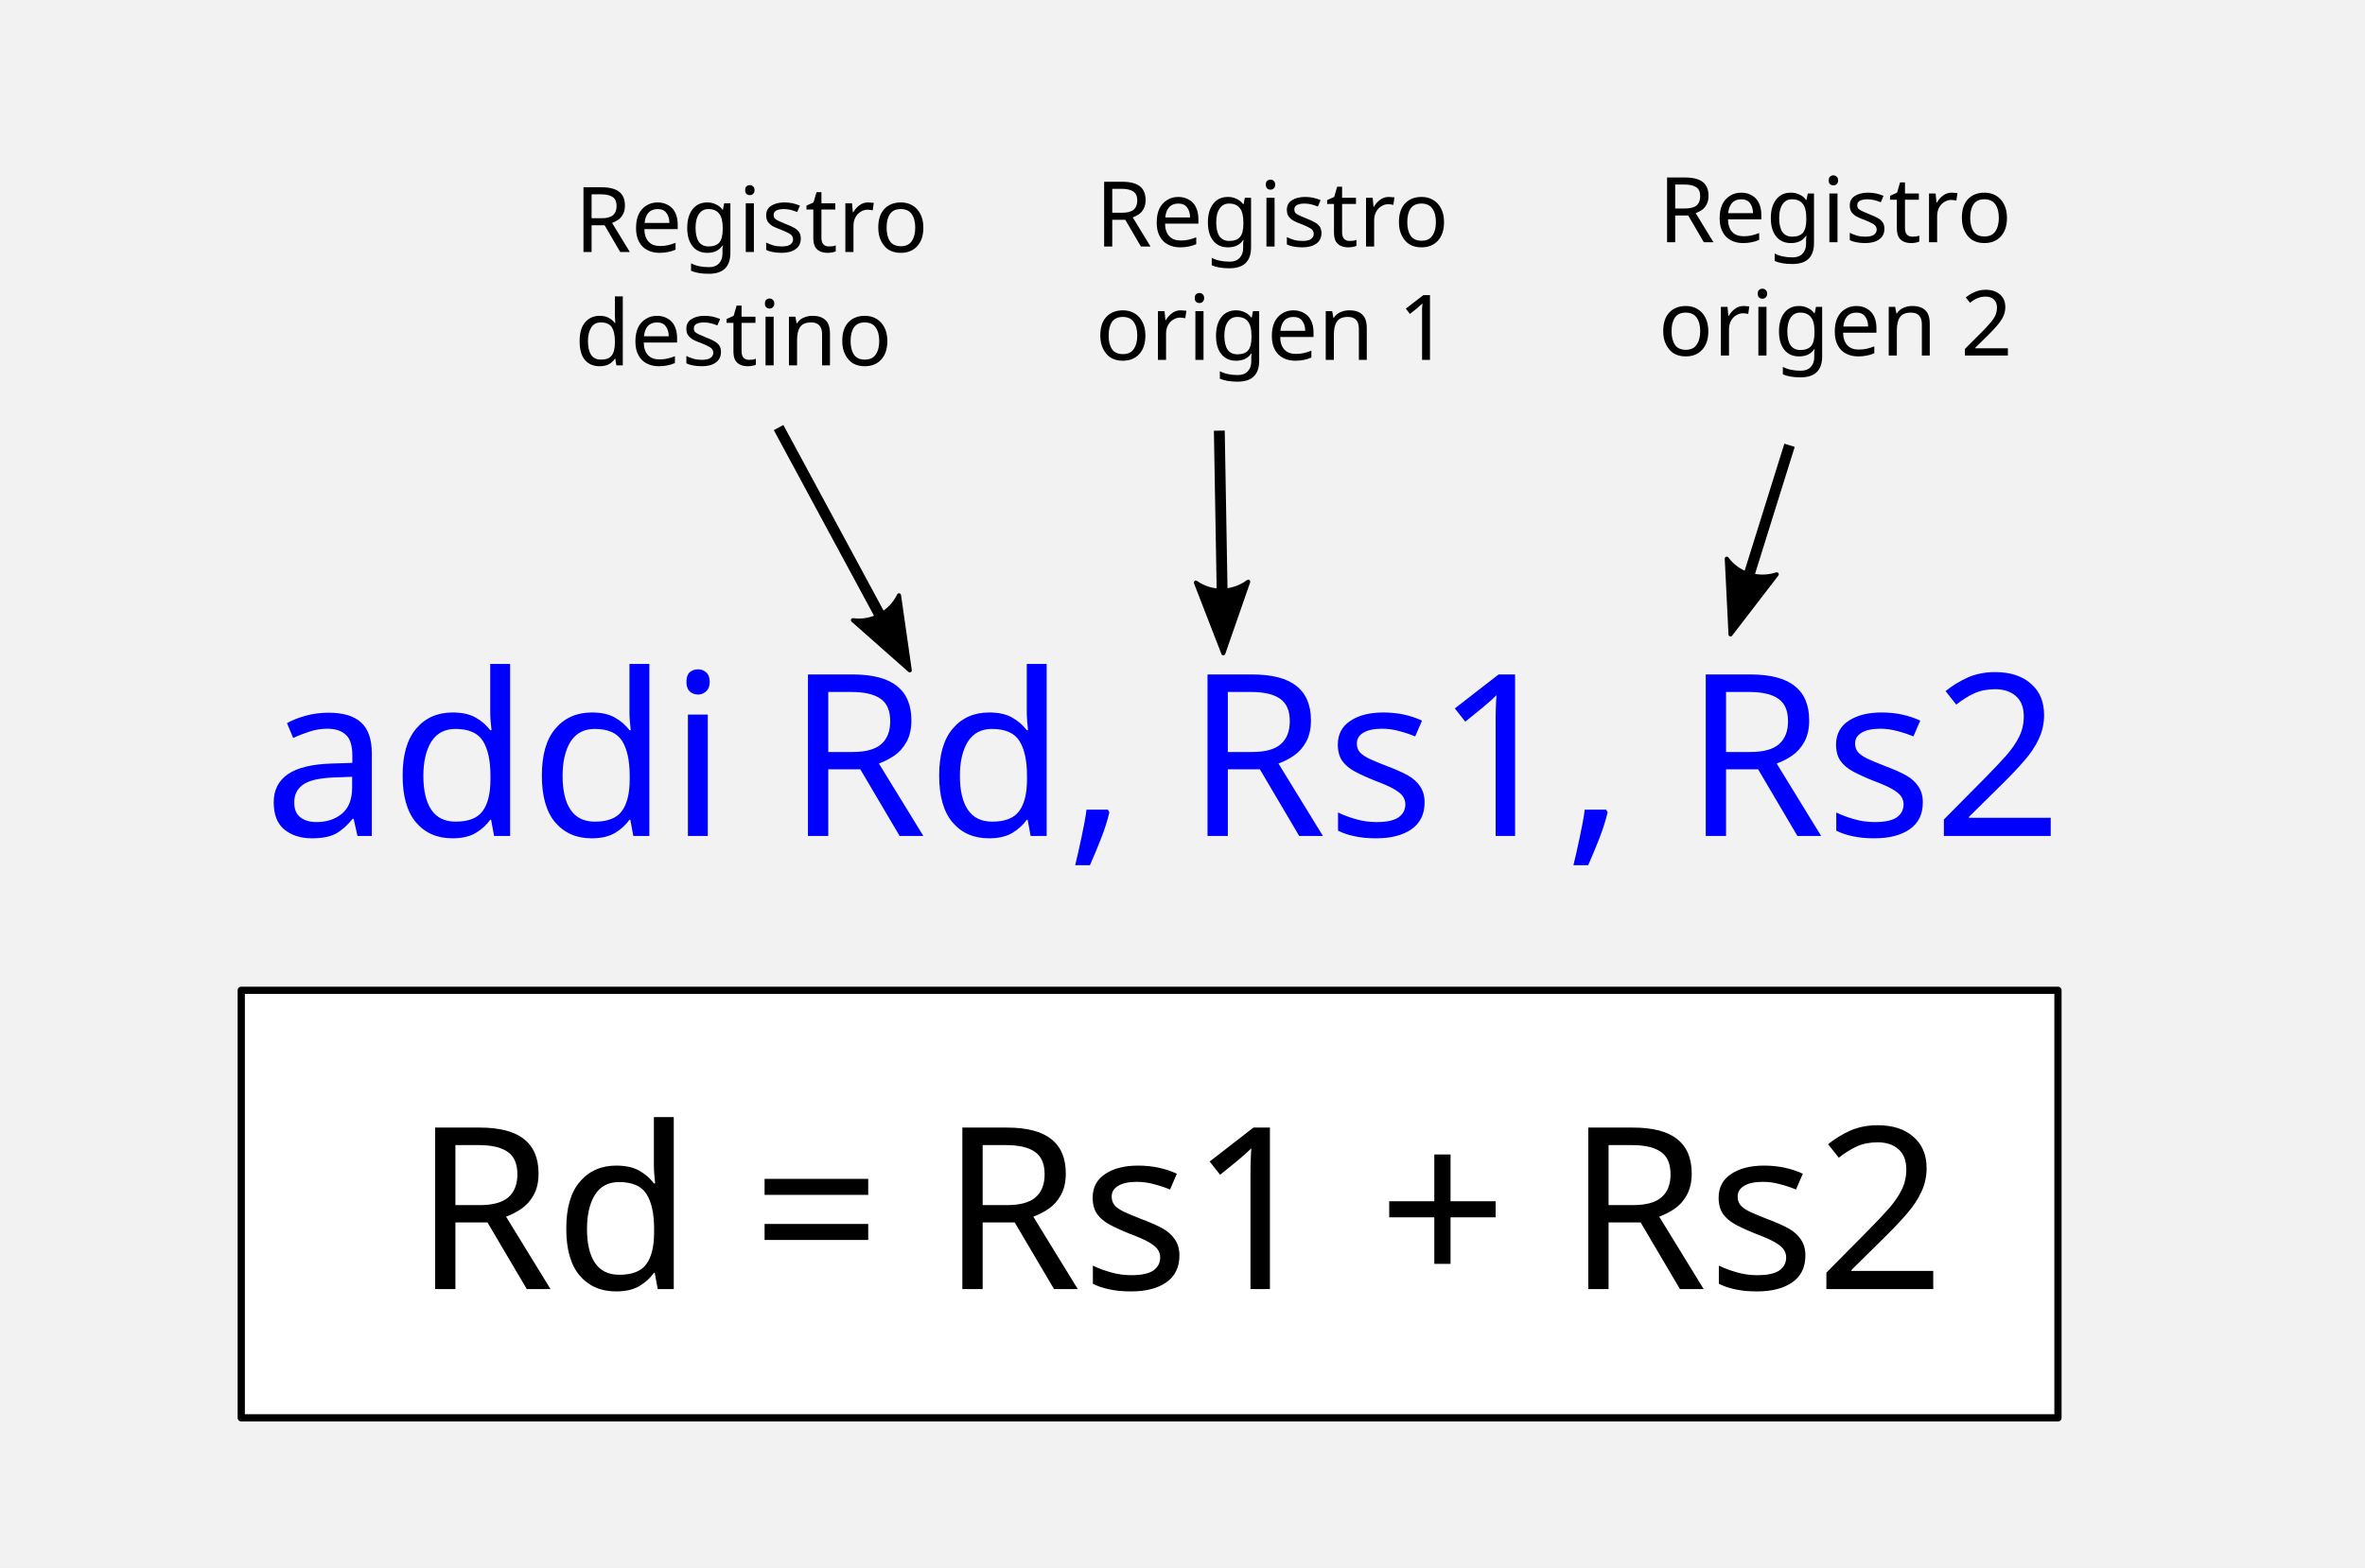
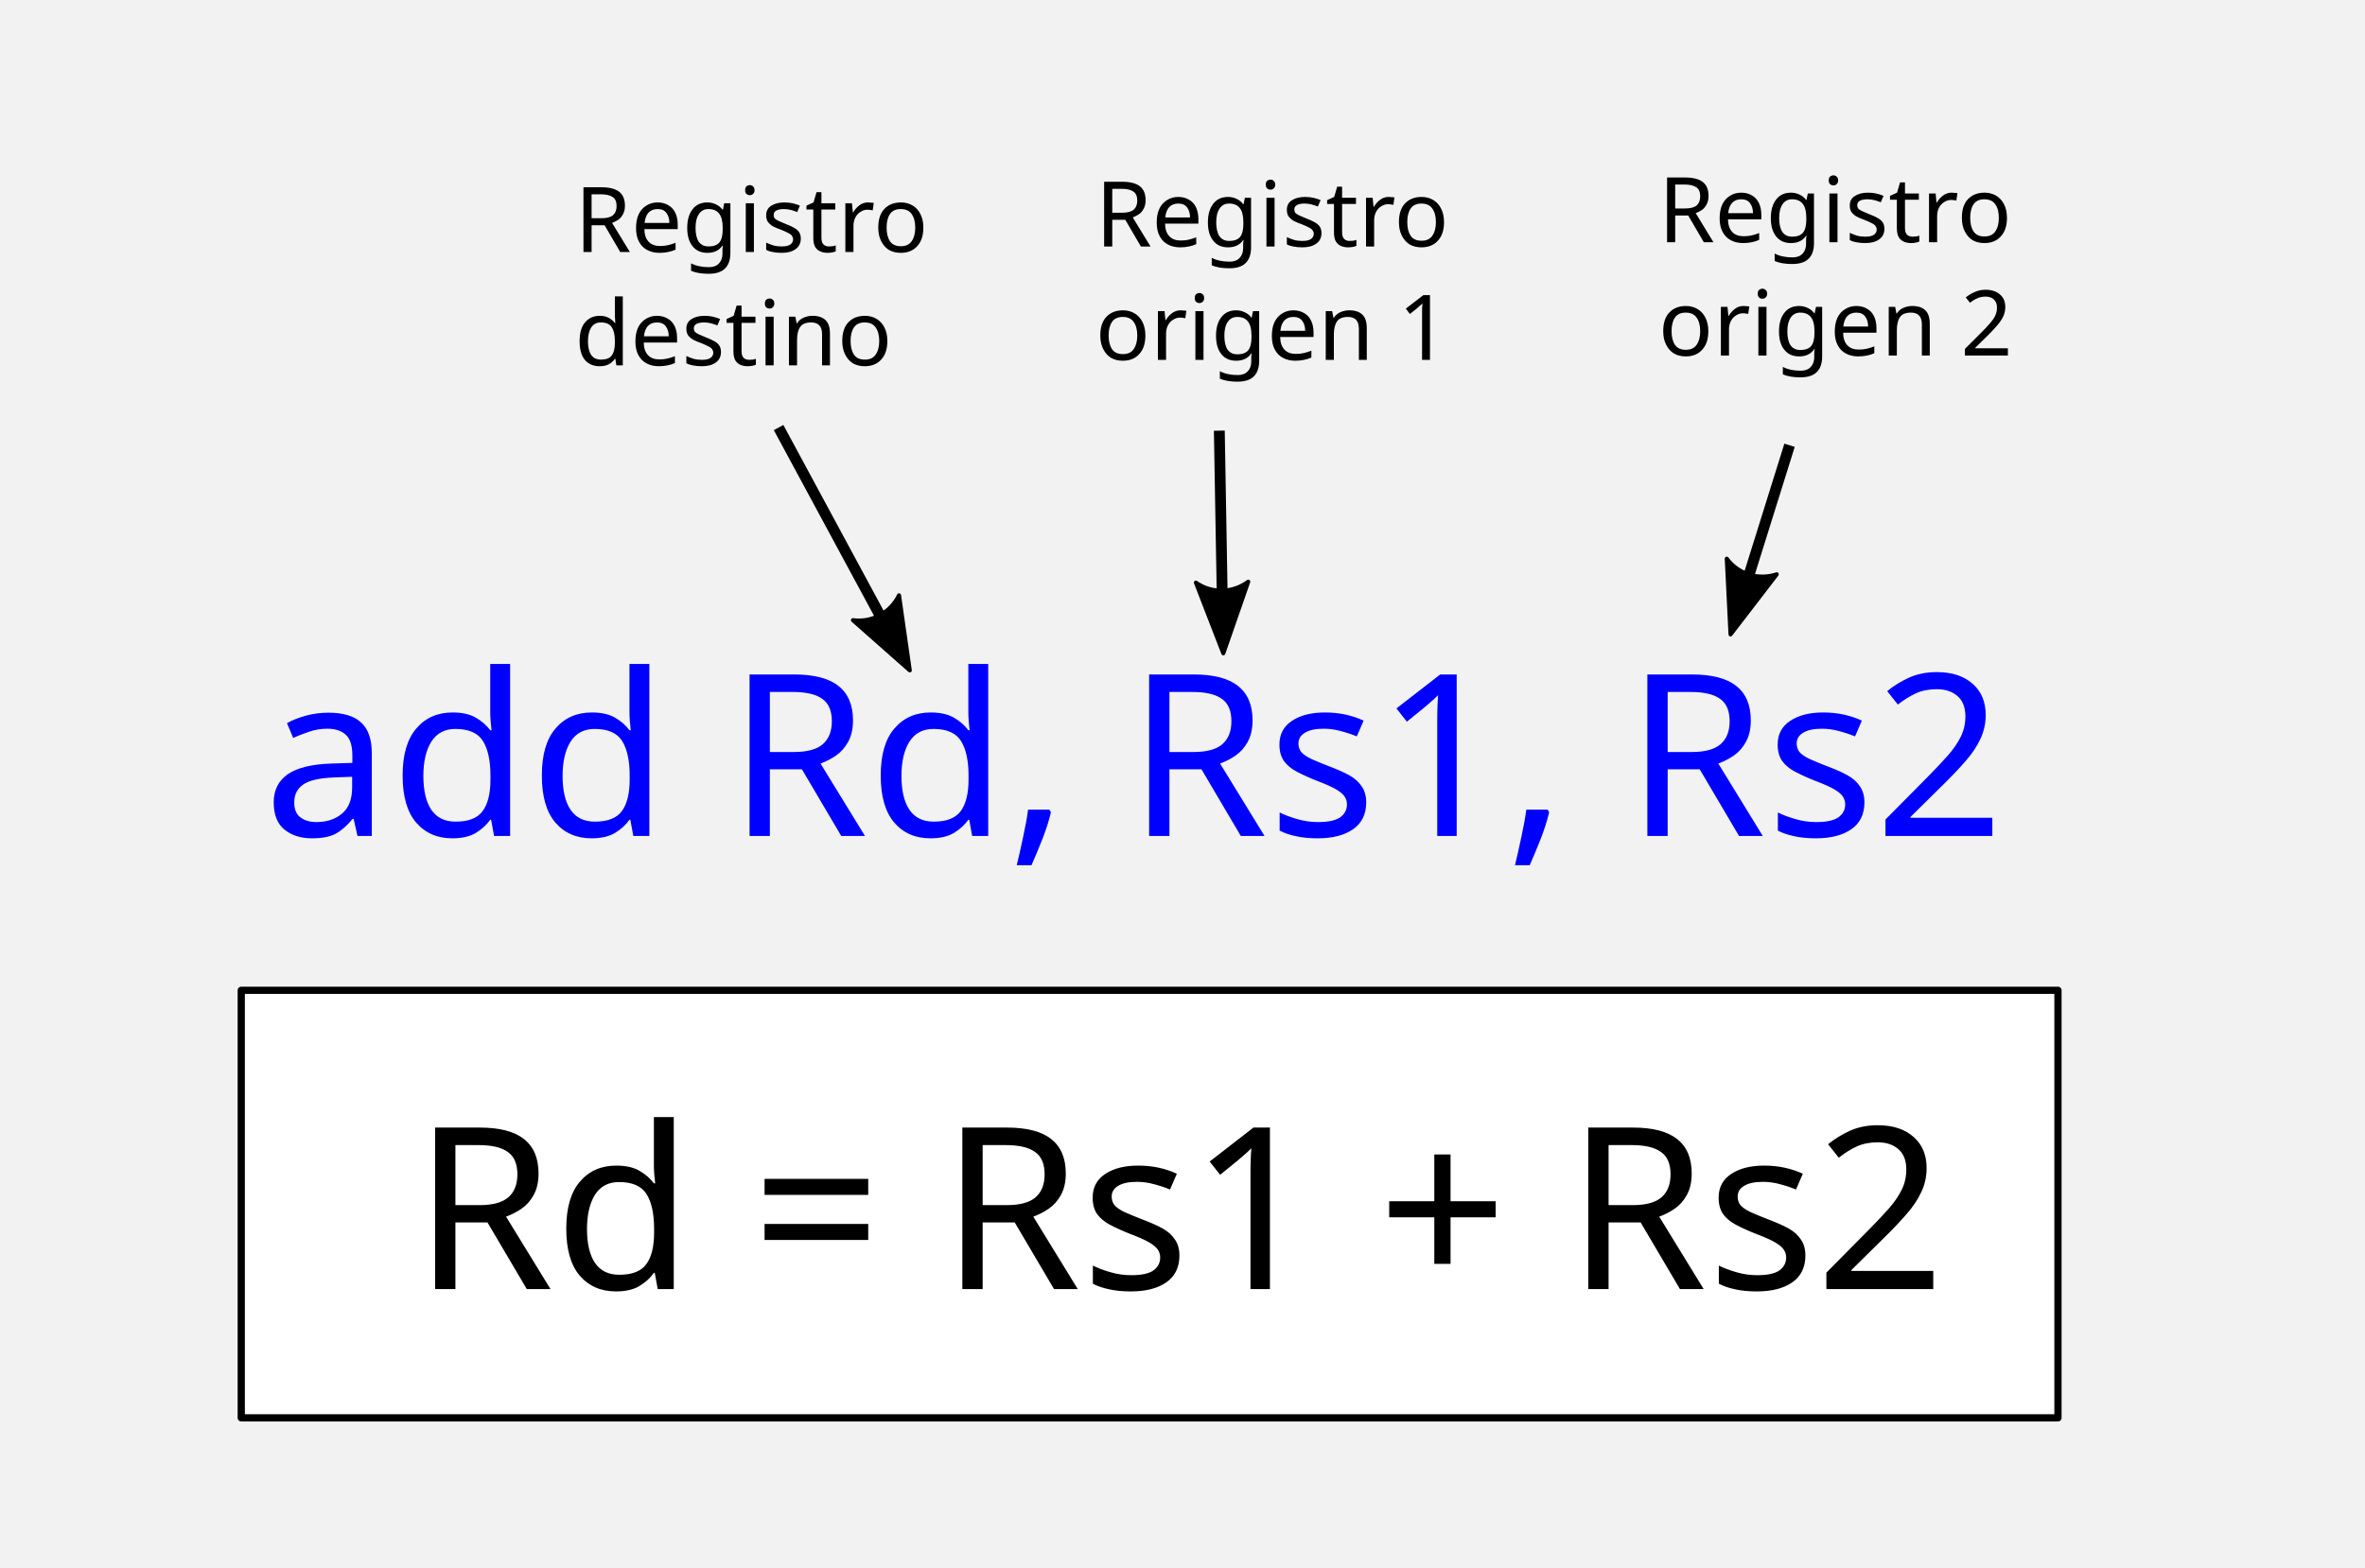
<svg xmlns="http://www.w3.org/2000/svg" width="172.923mm" height="114.659mm" viewBox="0 0 172.923 114.659" version="1.1" id="svg8">
  <defs id="defs2">
    <marker orient="auto" refY="0" refX="0" id="Arrow2Mend" style="overflow:visible">
      <path id="path888" style="fill:#000000;fill-opacity:1;fill-rule:evenodd;stroke:#000000;stroke-width:0.625;stroke-linejoin:round;stroke-opacity:1" d="M 8.719,4.034 -2.207,0.016 8.719,-4.002 c -1.745,2.372 -1.735,5.617 -6e-7,8.035 z" transform="scale(-0.6)" />
    </marker>
    <marker orient="auto" refY="0" refX="0" id="Arrow2Mend-2" style="overflow:visible">
      <path id="path888-9" style="fill:#000000;fill-opacity:1;fill-rule:evenodd;stroke:#000000;stroke-width:0.625;stroke-linejoin:round;stroke-opacity:1" d="M 8.719,4.034 -2.207,0.016 8.719,-4.002 c -1.745,2.372 -1.735,5.617 -6e-7,8.035 z" transform="scale(-0.6)" />
    </marker>
    <marker orient="auto" refY="0" refX="0" id="Arrow2Mend-9" style="overflow:visible">
      <path id="path888-3" style="fill:#000000;fill-opacity:1;fill-rule:evenodd;stroke:#000000;stroke-width:0.625;stroke-linejoin:round;stroke-opacity:1" d="M 8.719,4.034 -2.207,0.016 8.719,-4.002 c -1.745,2.372 -1.735,5.617 -6e-7,8.035 z" transform="scale(-0.6)" />
    </marker>
  </defs>
  <g id="layer2" transform="translate(-11.75986,-8.616179)">
    <rect style="opacity:1;fill:#f2f2f2;fill-opacity:1;stroke:none;stroke-width:0.546;stroke-linecap:round;stroke-linejoin:round;stroke-miterlimit:4;stroke-dasharray:none;stroke-dashoffset:0;stroke-opacity:1" id="rect2219" width="172.923" height="114.659" x="11.76" y="8.616" />
  </g>
  <g id="layer1" transform="translate(-11.75986,-8.616179)">
    <rect style="opacity:1;fill:#ffffff;fill-opacity:1;stroke:#000000;stroke-width:0.529;stroke-linecap:round;stroke-linejoin:round;stroke-miterlimit:4;stroke-dasharray:none;stroke-dashoffset:0;stroke-opacity:1" id="rect2216" width="132.833" height="31.271" x="29.4" y="81.046" />
    <text xml:space="preserve" style="font-style:normal;font-variant:normal;font-weight:normal;font-stretch:normal;font-size:16.552px;line-height:1.25;font-family:ubuntu;-inkscape-font-specification:ubuntu;text-align:start;letter-spacing:0px;word-spacing:0px;text-anchor:start;fill:#0000ff;fill-opacity:1;stroke:none;stroke-width:1.035" x="31.008" y="69.759" id="text817">
-       <tspan id="tspan815" x="31.008" y="69.759" style="fill:#0000ff;stroke-width:1.035">addi Rd, Rs1, Rs2</tspan>
+       <tspan id="tspan815" x="31.008" y="69.759" style="fill:#0000ff;stroke-width:1.035">add Rd, Rs1, Rs2</tspan>
    </text>
    <text xml:space="preserve" style="font-style:normal;font-variant:normal;font-weight:normal;font-stretch:normal;font-size:16.552px;line-height:1.25;font-family:ubuntu;-inkscape-font-specification:ubuntu;text-align:start;letter-spacing:0px;word-spacing:0px;text-anchor:start;fill:#000000;fill-opacity:1;stroke:none;stroke-width:1.035" x="41.966" y="102.9" id="text817-7">
      <tspan id="tspan815-5" x="41.966" y="102.9" style="stroke-width:1.035">Rd = Rs1 + Rs2</tspan>
    </text>
    <text xml:space="preserve" style="font-style:normal;font-variant:normal;font-weight:normal;font-stretch:normal;font-size:6.633px;line-height:1.25;font-family:ubuntu;-inkscape-font-specification:ubuntu;text-align:start;letter-spacing:0px;word-spacing:0px;text-anchor:start;fill:#000000;fill-opacity:1;stroke:none;stroke-width:0.415" x="53.782" y="27.049" id="text857">
      <tspan id="tspan855" x="53.782" y="27.049" style="stroke-width:0.415">Registro </tspan>
      <tspan x="53.782" y="35.34" style="stroke-width:0.415" id="tspan1155">destino</tspan>
    </text>
    <path style="fill:none;stroke:#000000;stroke-width:0.794;stroke-linecap:butt;stroke-linejoin:miter;stroke-miterlimit:4;stroke-dasharray:none;stroke-opacity:1;marker-end:url(#Arrow2Mend)" d="m 68.688,39.887 9.087,16.838" id="path859" />
    <text xml:space="preserve" style="font-style:normal;font-variant:normal;font-weight:normal;font-stretch:normal;font-size:6.633px;line-height:1.25;font-family:ubuntu;-inkscape-font-specification:ubuntu;text-align:start;letter-spacing:0px;word-spacing:0px;text-anchor:start;fill:#000000;fill-opacity:1;stroke:none;stroke-width:0.415" x="91.853" y="26.646" id="text857-3">
      <tspan id="tspan855-5" x="91.853" y="26.646" style="stroke-width:0.415">Registro </tspan>
      <tspan x="91.853" y="34.937" style="stroke-width:0.415" id="tspan1155-6">origen 1</tspan>
    </text>
    <path style="fill:none;stroke:#000000;stroke-width:0.794;stroke-linecap:butt;stroke-linejoin:miter;stroke-miterlimit:4;stroke-dasharray:none;stroke-opacity:1;marker-end:url(#Arrow2Mend-2)" d="m 100.913,40.114 0.267,15.234" id="path859-1" />
    <path style="fill:none;stroke:#000000;stroke-width:0.794;stroke-linecap:butt;stroke-linejoin:miter;stroke-miterlimit:4;stroke-dasharray:none;stroke-opacity:1;marker-end:url(#Arrow2Mend-9)" d="m 142.607,41.183 -4.009,12.829" id="path859-6" />
    <text xml:space="preserve" style="font-style:normal;font-variant:normal;font-weight:normal;font-stretch:normal;font-size:6.633px;line-height:1.25;font-family:ubuntu;-inkscape-font-specification:ubuntu;text-align:start;letter-spacing:0px;word-spacing:0px;text-anchor:start;fill:#000000;fill-opacity:1;stroke:none;stroke-width:0.415" x="133.013" y="26.333" id="text857-3-3">
      <tspan id="tspan855-5-6" x="133.013" y="26.333" style="stroke-width:0.415">Registro </tspan>
      <tspan x="133.013" y="34.624" style="stroke-width:0.415" id="tspan1155-6-7">origen 2</tspan>
    </text>
  </g>
</svg>
